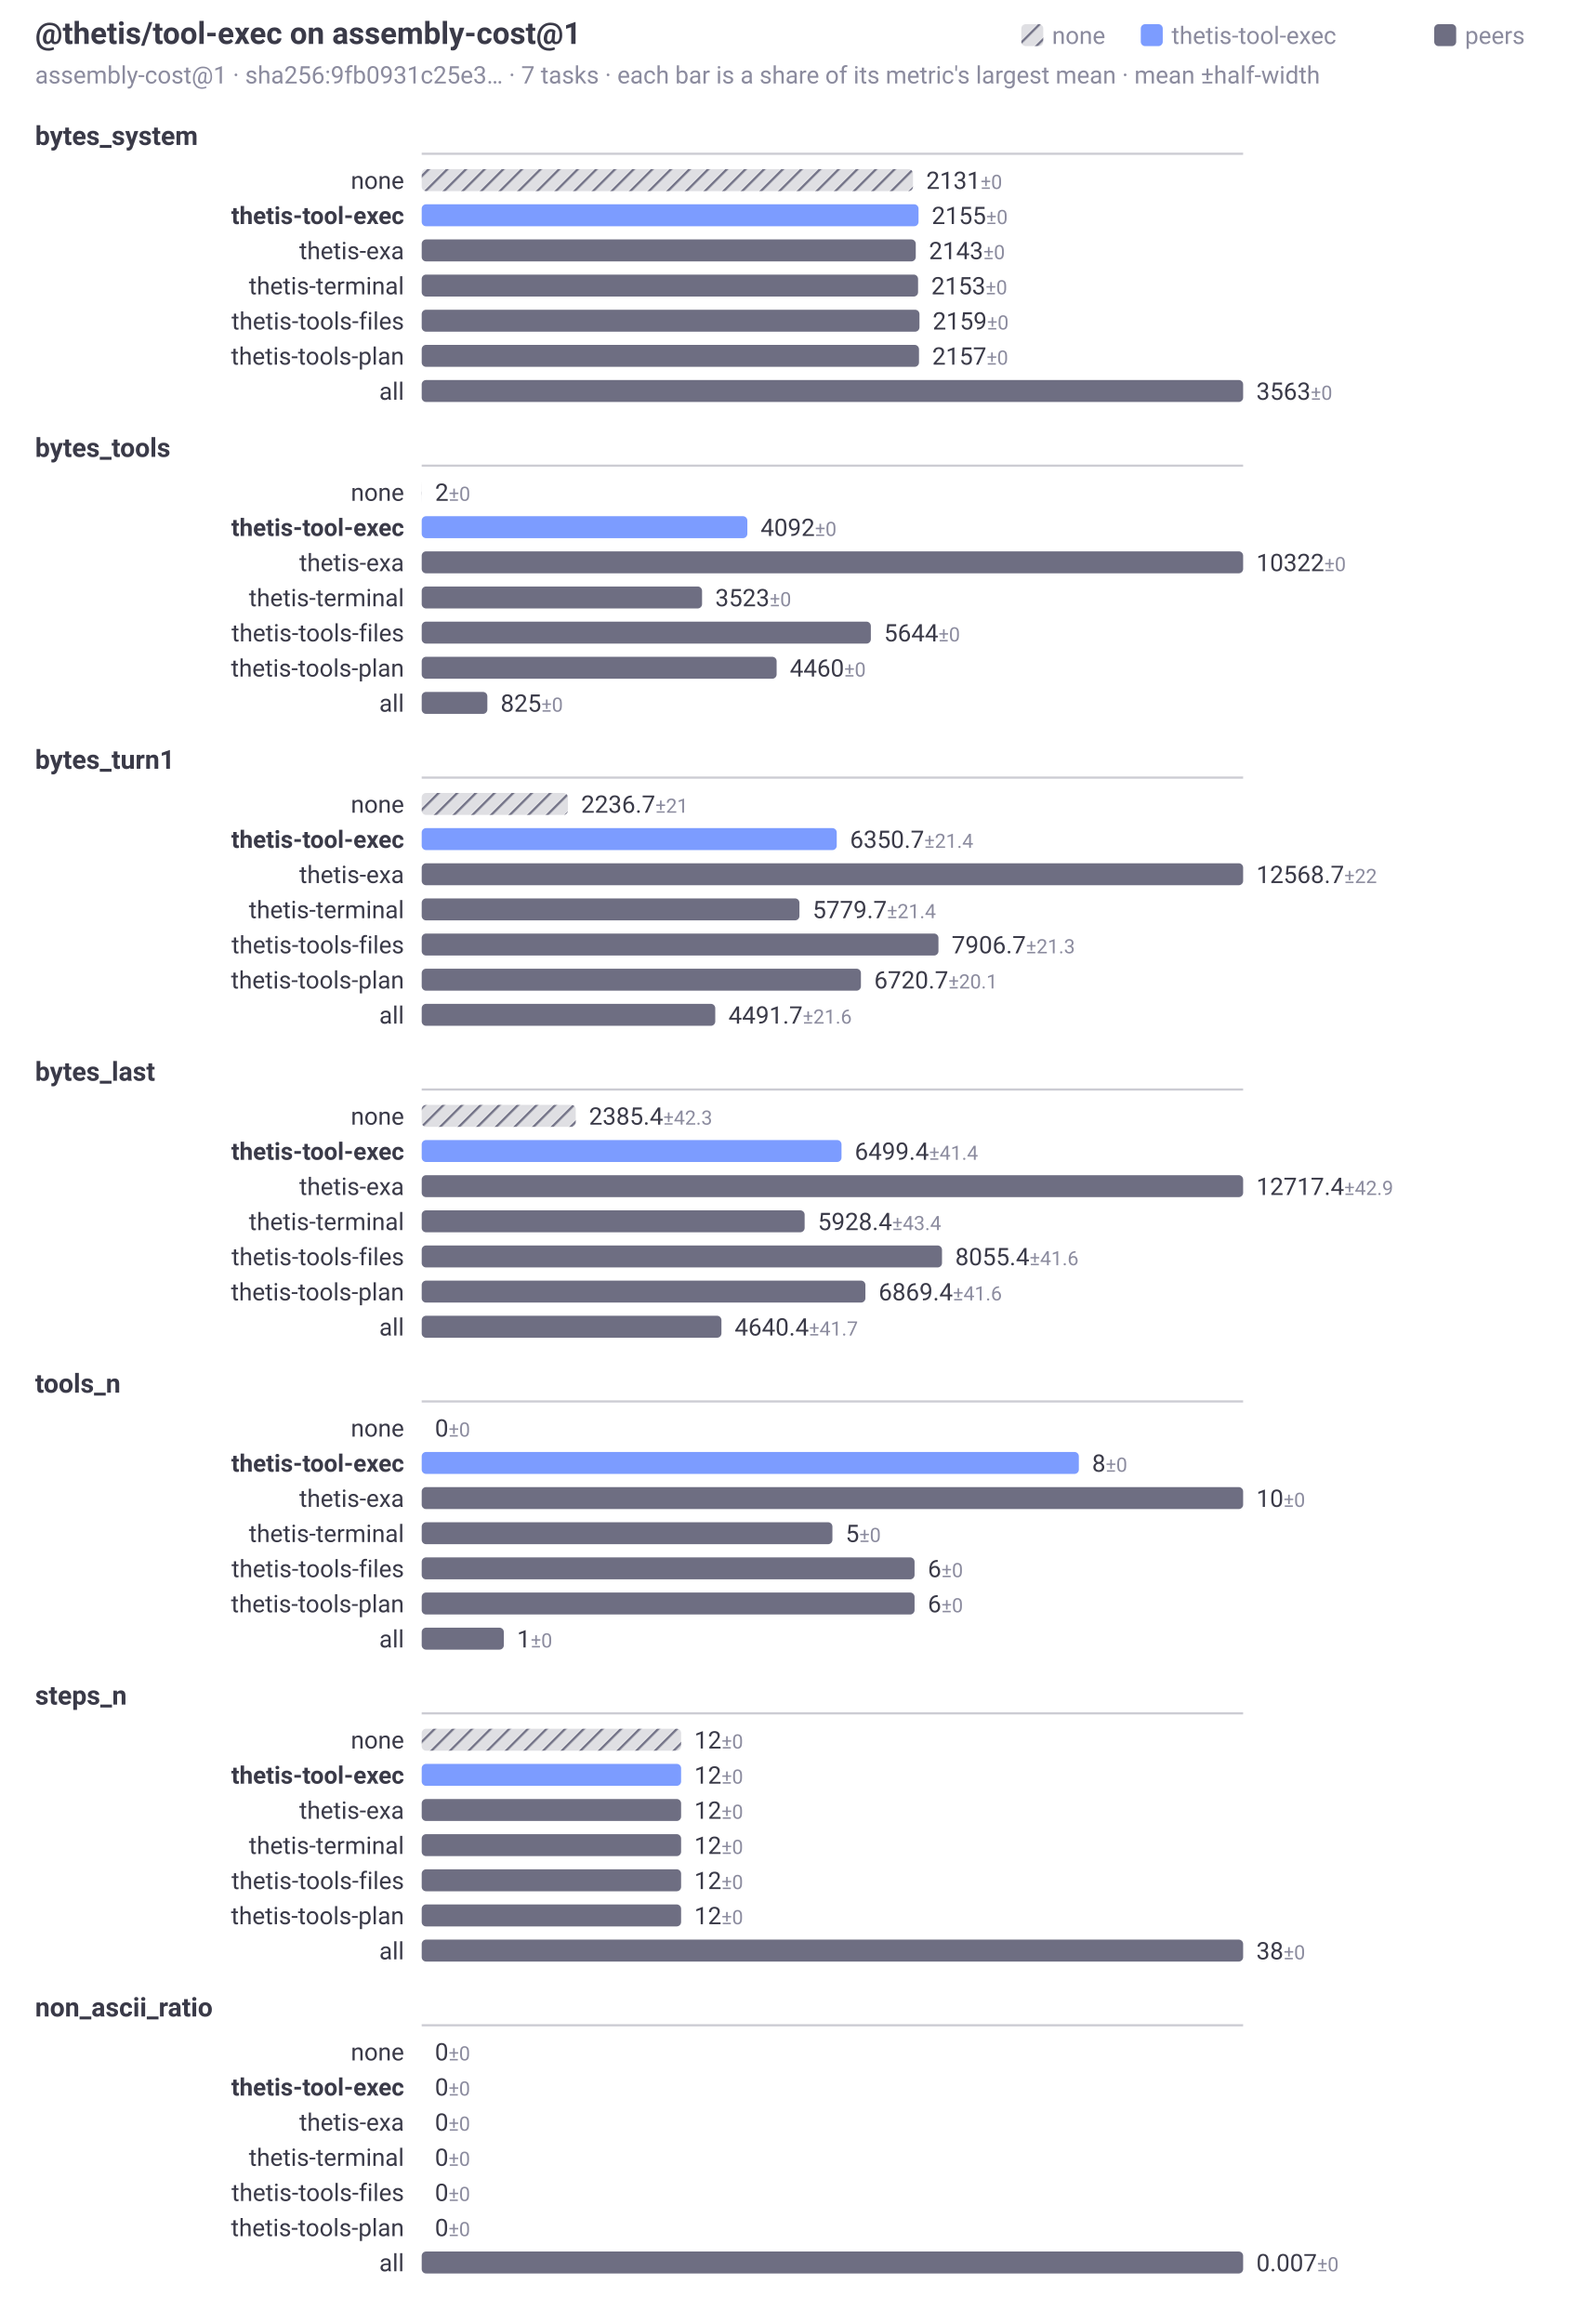
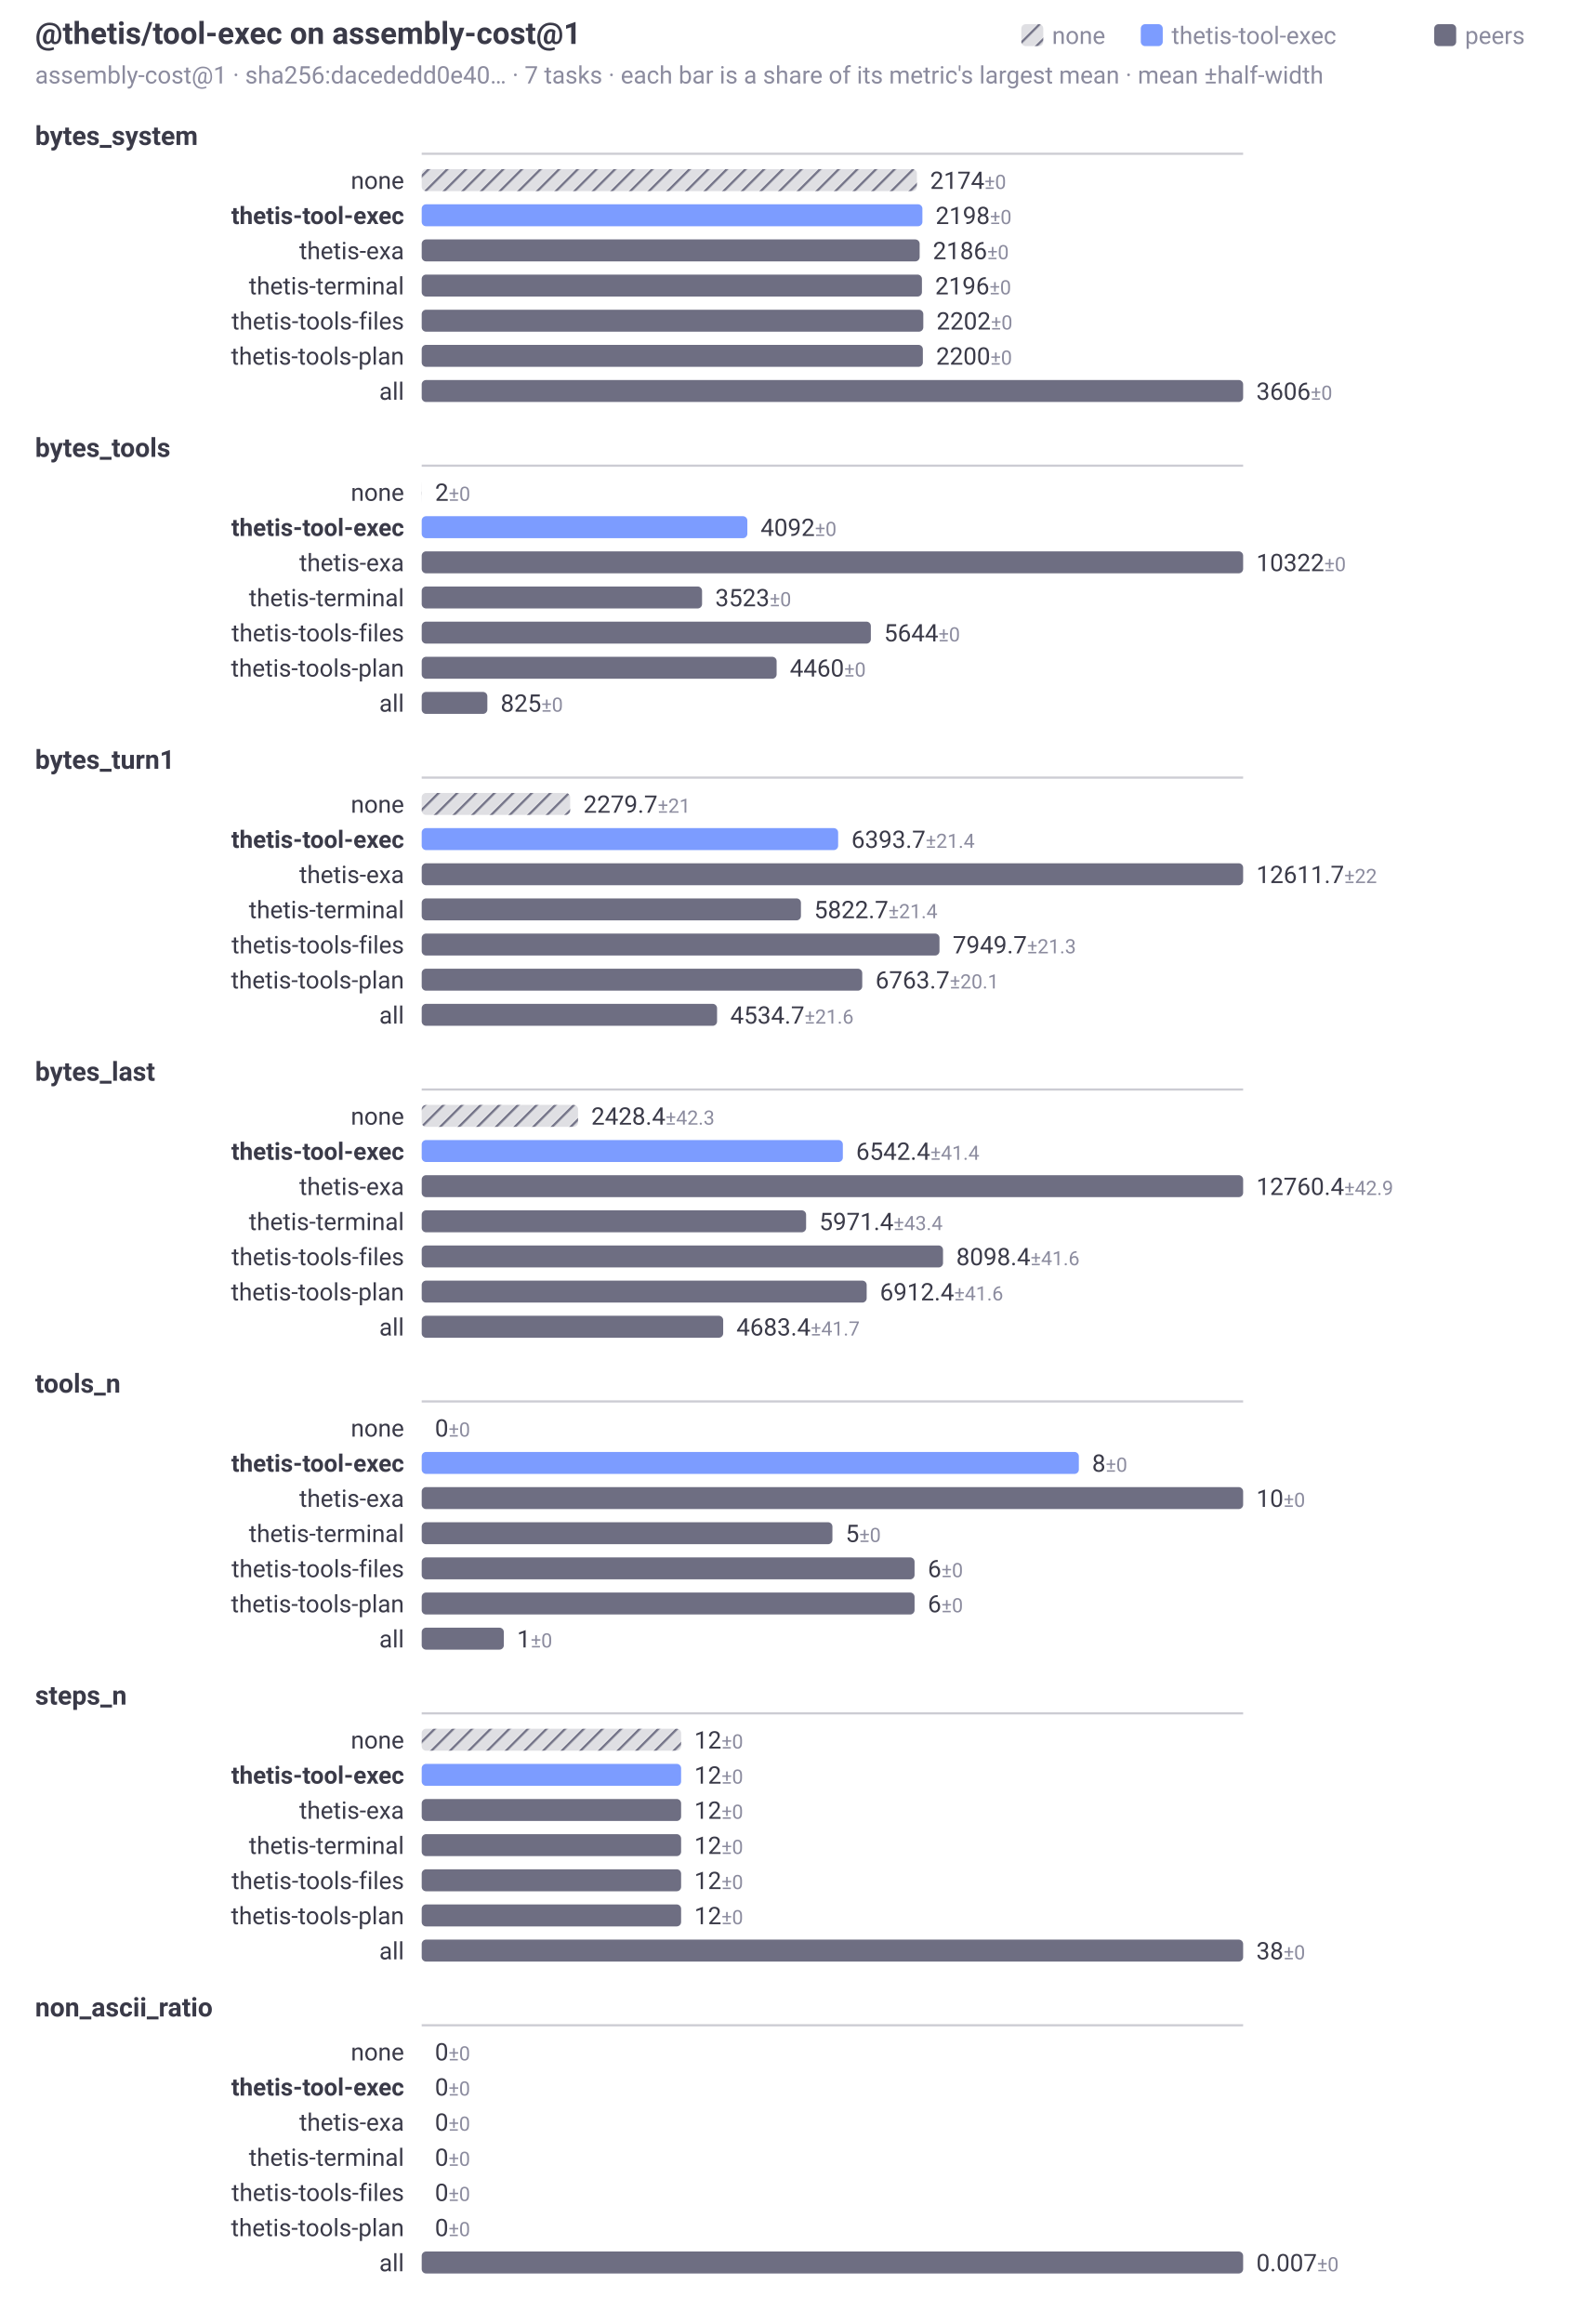
<svg xmlns="http://www.w3.org/2000/svg" width="720" height="1058" viewBox="0 0 720 1058" role="img" aria-labelledby="t d" font-family="system-ui, -apple-system, Segoe UI, Roboto, sans-serif">
  <style>.t{fill:#3a3a48}.f{fill:#8b8b9e}@media (prefers-color-scheme:dark){.t{fill:#d2d2dc}.f{fill:#9a9aae}}</style>
  <defs>
    <pattern id="hatch" width="6" height="6" patternUnits="userSpaceOnUse" patternTransform="rotate(45)">
      <rect width="6" height="6" fill="#6e6e82" fill-opacity="0.22" />
      <line x1="0" y1="0" x2="0" y2="6" stroke="#6e6e82" stroke-width="2" />
    </pattern>
  </defs>
  <text class="t" x="16" y="20" font-size="14" font-weight="600">@thetis/tool-exec on assembly-cost@1</text>
-   <text class="f" x="16" y="38" font-size="11">assembly-cost@1 · sha256:9fb0931c25e3… · 7 tasks · each bar is a share of its metric's largest mean · mean ±half-width</text>
+   <text class="f" x="16" y="38" font-size="11">assembly-cost@1 · sha256:dacededd0e40… · 7 tasks · each bar is a share of its metric's largest mean · mean ±half-width</text>
  <rect x="653" y="11" width="10" height="10" rx="2" fill="#6e6e82" />
  <text class="f" x="667" y="20" font-size="11">peers</text>
  <rect x="519.4" y="11" width="10" height="10" rx="2" fill="#7c9cff" />
  <text class="f" x="533.4" y="20" font-size="11">thetis-tool-exec</text>
  <rect x="465" y="11" width="10" height="10" rx="2" fill="url(#hatch)" />
  <text class="f" x="479" y="20" font-size="11">none</text>
  <text class="t" x="16" y="66" font-size="12" font-weight="600">bytes_system</text>
  <line x1="192" y1="70" x2="566" y2="70" stroke="#6e6e82" stroke-opacity="0.35" stroke-width="1" />
  <text class="t" x="184" y="86" font-size="11" text-anchor="end">none</text>
-   <rect x="192" y="77" width="223.69" height="10" rx="2" fill="url(#hatch)" />
-   <text class="t" x="421.69" y="86" font-size="11">2131<tspan class="f" font-size="9"> ±0</tspan>
+   <rect x="192" y="77" width="225.48" height="10" rx="2" fill="url(#hatch)" />
+   <text class="t" x="423.48" y="86" font-size="11">2174<tspan class="f" font-size="9"> ±0</tspan>
  </text>
  <text class="t" x="184" y="102" font-size="11" text-anchor="end" font-weight="600">thetis-tool-exec</text>
-   <rect x="192" y="93" width="226.21" height="10" rx="2" fill="#7c9cff" />
-   <text class="t" x="424.21" y="102" font-size="11">2155<tspan class="f" font-size="9"> ±0</tspan>
+   <rect x="192" y="93" width="227.97" height="10" rx="2" fill="#7c9cff" />
+   <text class="t" x="425.97" y="102" font-size="11">2198<tspan class="f" font-size="9"> ±0</tspan>
  </text>
  <text class="t" x="184" y="118" font-size="11" text-anchor="end">thetis-exa</text>
-   <rect x="192" y="109" width="224.95" height="10" rx="2" fill="#6e6e82" />
-   <text class="t" x="422.95" y="118" font-size="11">2143<tspan class="f" font-size="9"> ±0</tspan>
+   <rect x="192" y="109" width="226.72" height="10" rx="2" fill="#6e6e82" />
+   <text class="t" x="424.72" y="118" font-size="11">2186<tspan class="f" font-size="9"> ±0</tspan>
  </text>
  <text class="t" x="184" y="134" font-size="11" text-anchor="end">thetis-terminal</text>
-   <rect x="192" y="125" width="226" height="10" rx="2" fill="#6e6e82" />
-   <text class="t" x="424" y="134" font-size="11">2153<tspan class="f" font-size="9"> ±0</tspan>
+   <rect x="192" y="125" width="227.76" height="10" rx="2" fill="#6e6e82" />
+   <text class="t" x="425.76" y="134" font-size="11">2196<tspan class="f" font-size="9"> ±0</tspan>
  </text>
  <text class="t" x="184" y="150" font-size="11" text-anchor="end">thetis-tools-files</text>
-   <rect x="192" y="141" width="226.63" height="10" rx="2" fill="#6e6e82" />
-   <text class="t" x="424.63" y="150" font-size="11">2159<tspan class="f" font-size="9"> ±0</tspan>
+   <rect x="192" y="141" width="228.38" height="10" rx="2" fill="#6e6e82" />
+   <text class="t" x="426.38" y="150" font-size="11">2202<tspan class="f" font-size="9"> ±0</tspan>
  </text>
  <text class="t" x="184" y="166" font-size="11" text-anchor="end">thetis-tools-plan</text>
-   <rect x="192" y="157" width="226.42" height="10" rx="2" fill="#6e6e82" />
-   <text class="t" x="424.42" y="166" font-size="11">2157<tspan class="f" font-size="9"> ±0</tspan>
+   <rect x="192" y="157" width="228.18" height="10" rx="2" fill="#6e6e82" />
+   <text class="t" x="426.18" y="166" font-size="11">2200<tspan class="f" font-size="9"> ±0</tspan>
  </text>
  <text class="t" x="184" y="182" font-size="11" text-anchor="end">all</text>
  <rect x="192" y="173" width="374" height="10" rx="2" fill="#6e6e82" />
-   <text class="t" x="572" y="182" font-size="11">3563<tspan class="f" font-size="9"> ±0</tspan>
+   <text class="t" x="572" y="182" font-size="11">3606<tspan class="f" font-size="9"> ±0</tspan>
  </text>
  <text class="t" x="16" y="208" font-size="12" font-weight="600">bytes_tools</text>
  <line x1="192" y1="212" x2="566" y2="212" stroke="#6e6e82" stroke-opacity="0.35" stroke-width="1" />
  <text class="t" x="184" y="228" font-size="11" text-anchor="end">none</text>
  <rect x="192" y="219" width="0.07" height="10" rx="2" fill="url(#hatch)" />
  <text class="t" x="198.07" y="228" font-size="11">2<tspan class="f" font-size="9"> ±0</tspan>
  </text>
  <text class="t" x="184" y="244" font-size="11" text-anchor="end" font-weight="600">thetis-tool-exec</text>
  <rect x="192" y="235" width="148.27" height="10" rx="2" fill="#7c9cff" />
  <text class="t" x="346.27" y="244" font-size="11">4092<tspan class="f" font-size="9"> ±0</tspan>
  </text>
  <text class="t" x="184" y="260" font-size="11" text-anchor="end">thetis-exa</text>
  <rect x="192" y="251" width="374" height="10" rx="2" fill="#6e6e82" />
  <text class="t" x="572" y="260" font-size="11">10322<tspan class="f" font-size="9"> ±0</tspan>
  </text>
  <text class="t" x="184" y="276" font-size="11" text-anchor="end">thetis-terminal</text>
  <rect x="192" y="267" width="127.65" height="10" rx="2" fill="#6e6e82" />
  <text class="t" x="325.65" y="276" font-size="11">3523<tspan class="f" font-size="9"> ±0</tspan>
  </text>
  <text class="t" x="184" y="292" font-size="11" text-anchor="end">thetis-tools-files</text>
  <rect x="192" y="283" width="204.5" height="10" rx="2" fill="#6e6e82" />
  <text class="t" x="402.5" y="292" font-size="11">5644<tspan class="f" font-size="9"> ±0</tspan>
  </text>
  <text class="t" x="184" y="308" font-size="11" text-anchor="end">thetis-tools-plan</text>
  <rect x="192" y="299" width="161.6" height="10" rx="2" fill="#6e6e82" />
  <text class="t" x="359.6" y="308" font-size="11">4460<tspan class="f" font-size="9"> ±0</tspan>
  </text>
  <text class="t" x="184" y="324" font-size="11" text-anchor="end">all</text>
  <rect x="192" y="315" width="29.89" height="10" rx="2" fill="#6e6e82" />
  <text class="t" x="227.89" y="324" font-size="11">825<tspan class="f" font-size="9"> ±0</tspan>
  </text>
  <text class="t" x="16" y="350" font-size="12" font-weight="600">bytes_turn1</text>
  <line x1="192" y1="354" x2="566" y2="354" stroke="#6e6e82" stroke-opacity="0.35" stroke-width="1" />
  <text class="t" x="184" y="370" font-size="11" text-anchor="end">none</text>
-   <rect x="192" y="361" width="66.56" height="10" rx="2" fill="url(#hatch)" />
-   <text class="t" x="264.56" y="370" font-size="11">2236.7<tspan class="f" font-size="9"> ±21</tspan>
+   <rect x="192" y="361" width="67.6" height="10" rx="2" fill="url(#hatch)" />
+   <text class="t" x="265.6" y="370" font-size="11">2279.7<tspan class="f" font-size="9"> ±21</tspan>
  </text>
  <text class="t" x="184" y="386" font-size="11" text-anchor="end" font-weight="600">thetis-tool-exec</text>
-   <rect x="192" y="377" width="188.97" height="10" rx="2" fill="#7c9cff" />
-   <text class="t" x="386.97" y="386" font-size="11">6350.7<tspan class="f" font-size="9"> ±21.4</tspan>
+   <rect x="192" y="377" width="189.61" height="10" rx="2" fill="#7c9cff" />
+   <text class="t" x="387.61" y="386" font-size="11">6393.7<tspan class="f" font-size="9"> ±21.4</tspan>
  </text>
  <text class="t" x="184" y="402" font-size="11" text-anchor="end">thetis-exa</text>
  <rect x="192" y="393" width="374" height="10" rx="2" fill="#6e6e82" />
-   <text class="t" x="572" y="402" font-size="11">12568.7<tspan class="f" font-size="9"> ±22</tspan>
+   <text class="t" x="572" y="402" font-size="11">12611.7<tspan class="f" font-size="9"> ±22</tspan>
  </text>
  <text class="t" x="184" y="418" font-size="11" text-anchor="end">thetis-terminal</text>
-   <rect x="192" y="409" width="171.98" height="10" rx="2" fill="#6e6e82" />
-   <text class="t" x="369.98" y="418" font-size="11">5779.7<tspan class="f" font-size="9"> ±21.4</tspan>
+   <rect x="192" y="409" width="172.67" height="10" rx="2" fill="#6e6e82" />
+   <text class="t" x="370.67" y="418" font-size="11">5822.7<tspan class="f" font-size="9"> ±21.4</tspan>
  </text>
  <text class="t" x="184" y="434" font-size="11" text-anchor="end">thetis-tools-files</text>
-   <rect x="192" y="425" width="235.28" height="10" rx="2" fill="#6e6e82" />
-   <text class="t" x="433.28" y="434" font-size="11">7906.7<tspan class="f" font-size="9"> ±21.3</tspan>
+   <rect x="192" y="425" width="235.75" height="10" rx="2" fill="#6e6e82" />
+   <text class="t" x="433.75" y="434" font-size="11">7949.7<tspan class="f" font-size="9"> ±21.3</tspan>
  </text>
  <text class="t" x="184" y="450" font-size="11" text-anchor="end">thetis-tools-plan</text>
-   <rect x="192" y="441" width="199.98" height="10" rx="2" fill="#6e6e82" />
-   <text class="t" x="397.98" y="450" font-size="11">6720.7<tspan class="f" font-size="9"> ±20.1</tspan>
+   <rect x="192" y="441" width="200.58" height="10" rx="2" fill="#6e6e82" />
+   <text class="t" x="398.58" y="450" font-size="11">6763.7<tspan class="f" font-size="9"> ±20.1</tspan>
  </text>
  <text class="t" x="184" y="466" font-size="11" text-anchor="end">all</text>
-   <rect x="192" y="457" width="133.66" height="10" rx="2" fill="#6e6e82" />
-   <text class="t" x="331.66" y="466" font-size="11">4491.7<tspan class="f" font-size="9"> ±21.6</tspan>
+   <rect x="192" y="457" width="134.48" height="10" rx="2" fill="#6e6e82" />
+   <text class="t" x="332.48" y="466" font-size="11">4534.7<tspan class="f" font-size="9"> ±21.6</tspan>
  </text>
  <text class="t" x="16" y="492" font-size="12" font-weight="600">bytes_last</text>
  <line x1="192" y1="496" x2="566" y2="496" stroke="#6e6e82" stroke-opacity="0.35" stroke-width="1" />
  <text class="t" x="184" y="512" font-size="11" text-anchor="end">none</text>
-   <rect x="192" y="503" width="70.15" height="10" rx="2" fill="url(#hatch)" />
-   <text class="t" x="268.15" y="512" font-size="11">2385.4<tspan class="f" font-size="9"> ±42.3</tspan>
+   <rect x="192" y="503" width="71.18" height="10" rx="2" fill="url(#hatch)" />
+   <text class="t" x="269.18" y="512" font-size="11">2428.4<tspan class="f" font-size="9"> ±42.3</tspan>
  </text>
  <text class="t" x="184" y="528" font-size="11" text-anchor="end" font-weight="600">thetis-tool-exec</text>
-   <rect x="192" y="519" width="191.14" height="10" rx="2" fill="#7c9cff" />
-   <text class="t" x="389.14" y="528" font-size="11">6499.4<tspan class="f" font-size="9"> ±41.4</tspan>
+   <rect x="192" y="519" width="191.75" height="10" rx="2" fill="#7c9cff" />
+   <text class="t" x="389.75" y="528" font-size="11">6542.4<tspan class="f" font-size="9"> ±41.4</tspan>
  </text>
  <text class="t" x="184" y="544" font-size="11" text-anchor="end">thetis-exa</text>
  <rect x="192" y="535" width="374" height="10" rx="2" fill="#6e6e82" />
-   <text class="t" x="572" y="544" font-size="11">12717.4<tspan class="f" font-size="9"> ±42.9</tspan>
+   <text class="t" x="572" y="544" font-size="11">12760.4<tspan class="f" font-size="9"> ±42.9</tspan>
  </text>
  <text class="t" x="184" y="560" font-size="11" text-anchor="end">thetis-terminal</text>
-   <rect x="192" y="551" width="174.35" height="10" rx="2" fill="#6e6e82" />
-   <text class="t" x="372.35" y="560" font-size="11">5928.4<tspan class="f" font-size="9"> ±43.4</tspan>
+   <rect x="192" y="551" width="175.02" height="10" rx="2" fill="#6e6e82" />
+   <text class="t" x="373.02" y="560" font-size="11">5971.4<tspan class="f" font-size="9"> ±43.4</tspan>
  </text>
  <text class="t" x="184" y="576" font-size="11" text-anchor="end">thetis-tools-files</text>
-   <rect x="192" y="567" width="236.9" height="10" rx="2" fill="#6e6e82" />
-   <text class="t" x="434.9" y="576" font-size="11">8055.4<tspan class="f" font-size="9"> ±41.6</tspan>
+   <rect x="192" y="567" width="237.36" height="10" rx="2" fill="#6e6e82" />
+   <text class="t" x="435.36" y="576" font-size="11">8098.4<tspan class="f" font-size="9"> ±41.6</tspan>
  </text>
  <text class="t" x="184" y="592" font-size="11" text-anchor="end">thetis-tools-plan</text>
-   <rect x="192" y="583" width="202.02" height="10" rx="2" fill="#6e6e82" />
-   <text class="t" x="400.02" y="592" font-size="11">6869.4<tspan class="f" font-size="9"> ±41.6</tspan>
+   <rect x="192" y="583" width="202.6" height="10" rx="2" fill="#6e6e82" />
+   <text class="t" x="400.6" y="592" font-size="11">6912.4<tspan class="f" font-size="9"> ±41.6</tspan>
  </text>
  <text class="t" x="184" y="608" font-size="11" text-anchor="end">all</text>
-   <rect x="192" y="599" width="136.47" height="10" rx="2" fill="#6e6e82" />
-   <text class="t" x="334.47" y="608" font-size="11">4640.4<tspan class="f" font-size="9"> ±41.7</tspan>
+   <rect x="192" y="599" width="137.27" height="10" rx="2" fill="#6e6e82" />
+   <text class="t" x="335.27" y="608" font-size="11">4683.4<tspan class="f" font-size="9"> ±41.7</tspan>
  </text>
  <text class="t" x="16" y="634" font-size="12" font-weight="600">tools_n</text>
  <line x1="192" y1="638" x2="566" y2="638" stroke="#6e6e82" stroke-opacity="0.35" stroke-width="1" />
  <text class="t" x="184" y="654" font-size="11" text-anchor="end">none</text>
  <rect x="192" y="645" width="0" height="10" rx="2" fill="url(#hatch)" />
  <text class="t" x="198" y="654" font-size="11">0<tspan class="f" font-size="9"> ±0</tspan>
  </text>
  <text class="t" x="184" y="670" font-size="11" text-anchor="end" font-weight="600">thetis-tool-exec</text>
  <rect x="192" y="661" width="299.2" height="10" rx="2" fill="#7c9cff" />
  <text class="t" x="497.2" y="670" font-size="11">8<tspan class="f" font-size="9"> ±0</tspan>
  </text>
  <text class="t" x="184" y="686" font-size="11" text-anchor="end">thetis-exa</text>
  <rect x="192" y="677" width="374" height="10" rx="2" fill="#6e6e82" />
  <text class="t" x="572" y="686" font-size="11">10<tspan class="f" font-size="9"> ±0</tspan>
  </text>
  <text class="t" x="184" y="702" font-size="11" text-anchor="end">thetis-terminal</text>
  <rect x="192" y="693" width="187" height="10" rx="2" fill="#6e6e82" />
  <text class="t" x="385" y="702" font-size="11">5<tspan class="f" font-size="9"> ±0</tspan>
  </text>
  <text class="t" x="184" y="718" font-size="11" text-anchor="end">thetis-tools-files</text>
  <rect x="192" y="709" width="224.4" height="10" rx="2" fill="#6e6e82" />
  <text class="t" x="422.4" y="718" font-size="11">6<tspan class="f" font-size="9"> ±0</tspan>
  </text>
  <text class="t" x="184" y="734" font-size="11" text-anchor="end">thetis-tools-plan</text>
  <rect x="192" y="725" width="224.4" height="10" rx="2" fill="#6e6e82" />
  <text class="t" x="422.4" y="734" font-size="11">6<tspan class="f" font-size="9"> ±0</tspan>
  </text>
  <text class="t" x="184" y="750" font-size="11" text-anchor="end">all</text>
  <rect x="192" y="741" width="37.4" height="10" rx="2" fill="#6e6e82" />
  <text class="t" x="235.4" y="750" font-size="11">1<tspan class="f" font-size="9"> ±0</tspan>
  </text>
  <text class="t" x="16" y="776" font-size="12" font-weight="600">steps_n</text>
  <line x1="192" y1="780" x2="566" y2="780" stroke="#6e6e82" stroke-opacity="0.35" stroke-width="1" />
  <text class="t" x="184" y="796" font-size="11" text-anchor="end">none</text>
  <rect x="192" y="787" width="118.11" height="10" rx="2" fill="url(#hatch)" />
  <text class="t" x="316.11" y="796" font-size="11">12<tspan class="f" font-size="9"> ±0</tspan>
  </text>
  <text class="t" x="184" y="812" font-size="11" text-anchor="end" font-weight="600">thetis-tool-exec</text>
  <rect x="192" y="803" width="118.11" height="10" rx="2" fill="#7c9cff" />
  <text class="t" x="316.11" y="812" font-size="11">12<tspan class="f" font-size="9"> ±0</tspan>
  </text>
  <text class="t" x="184" y="828" font-size="11" text-anchor="end">thetis-exa</text>
  <rect x="192" y="819" width="118.11" height="10" rx="2" fill="#6e6e82" />
  <text class="t" x="316.11" y="828" font-size="11">12<tspan class="f" font-size="9"> ±0</tspan>
  </text>
  <text class="t" x="184" y="844" font-size="11" text-anchor="end">thetis-terminal</text>
  <rect x="192" y="835" width="118.11" height="10" rx="2" fill="#6e6e82" />
  <text class="t" x="316.11" y="844" font-size="11">12<tspan class="f" font-size="9"> ±0</tspan>
  </text>
  <text class="t" x="184" y="860" font-size="11" text-anchor="end">thetis-tools-files</text>
  <rect x="192" y="851" width="118.11" height="10" rx="2" fill="#6e6e82" />
  <text class="t" x="316.11" y="860" font-size="11">12<tspan class="f" font-size="9"> ±0</tspan>
  </text>
  <text class="t" x="184" y="876" font-size="11" text-anchor="end">thetis-tools-plan</text>
  <rect x="192" y="867" width="118.11" height="10" rx="2" fill="#6e6e82" />
  <text class="t" x="316.11" y="876" font-size="11">12<tspan class="f" font-size="9"> ±0</tspan>
  </text>
  <text class="t" x="184" y="892" font-size="11" text-anchor="end">all</text>
  <rect x="192" y="883" width="374" height="10" rx="2" fill="#6e6e82" />
  <text class="t" x="572" y="892" font-size="11">38<tspan class="f" font-size="9"> ±0</tspan>
  </text>
  <text class="t" x="16" y="918" font-size="12" font-weight="600">non_ascii_ratio</text>
  <line x1="192" y1="922" x2="566" y2="922" stroke="#6e6e82" stroke-opacity="0.35" stroke-width="1" />
  <text class="t" x="184" y="938" font-size="11" text-anchor="end">none</text>
  <rect x="192" y="929" width="0" height="10" rx="2" fill="url(#hatch)" />
  <text class="t" x="198" y="938" font-size="11">0<tspan class="f" font-size="9"> ±0</tspan>
  </text>
  <text class="t" x="184" y="954" font-size="11" text-anchor="end" font-weight="600">thetis-tool-exec</text>
  <rect x="192" y="945" width="0" height="10" rx="2" fill="#7c9cff" />
  <text class="t" x="198" y="954" font-size="11">0<tspan class="f" font-size="9"> ±0</tspan>
  </text>
  <text class="t" x="184" y="970" font-size="11" text-anchor="end">thetis-exa</text>
  <rect x="192" y="961" width="0" height="10" rx="2" fill="#6e6e82" />
  <text class="t" x="198" y="970" font-size="11">0<tspan class="f" font-size="9"> ±0</tspan>
  </text>
  <text class="t" x="184" y="986" font-size="11" text-anchor="end">thetis-terminal</text>
  <rect x="192" y="977" width="0" height="10" rx="2" fill="#6e6e82" />
  <text class="t" x="198" y="986" font-size="11">0<tspan class="f" font-size="9"> ±0</tspan>
  </text>
  <text class="t" x="184" y="1002" font-size="11" text-anchor="end">thetis-tools-files</text>
  <rect x="192" y="993" width="0" height="10" rx="2" fill="#6e6e82" />
  <text class="t" x="198" y="1002" font-size="11">0<tspan class="f" font-size="9"> ±0</tspan>
  </text>
  <text class="t" x="184" y="1018" font-size="11" text-anchor="end">thetis-tools-plan</text>
  <rect x="192" y="1009" width="0" height="10" rx="2" fill="#6e6e82" />
  <text class="t" x="198" y="1018" font-size="11">0<tspan class="f" font-size="9"> ±0</tspan>
  </text>
  <text class="t" x="184" y="1034" font-size="11" text-anchor="end">all</text>
  <rect x="192" y="1025" width="374" height="10" rx="2" fill="#6e6e82" />
  <text class="t" x="572" y="1034" font-size="11">0.007<tspan class="f" font-size="9"> ±0</tspan>
  </text>
</svg>
